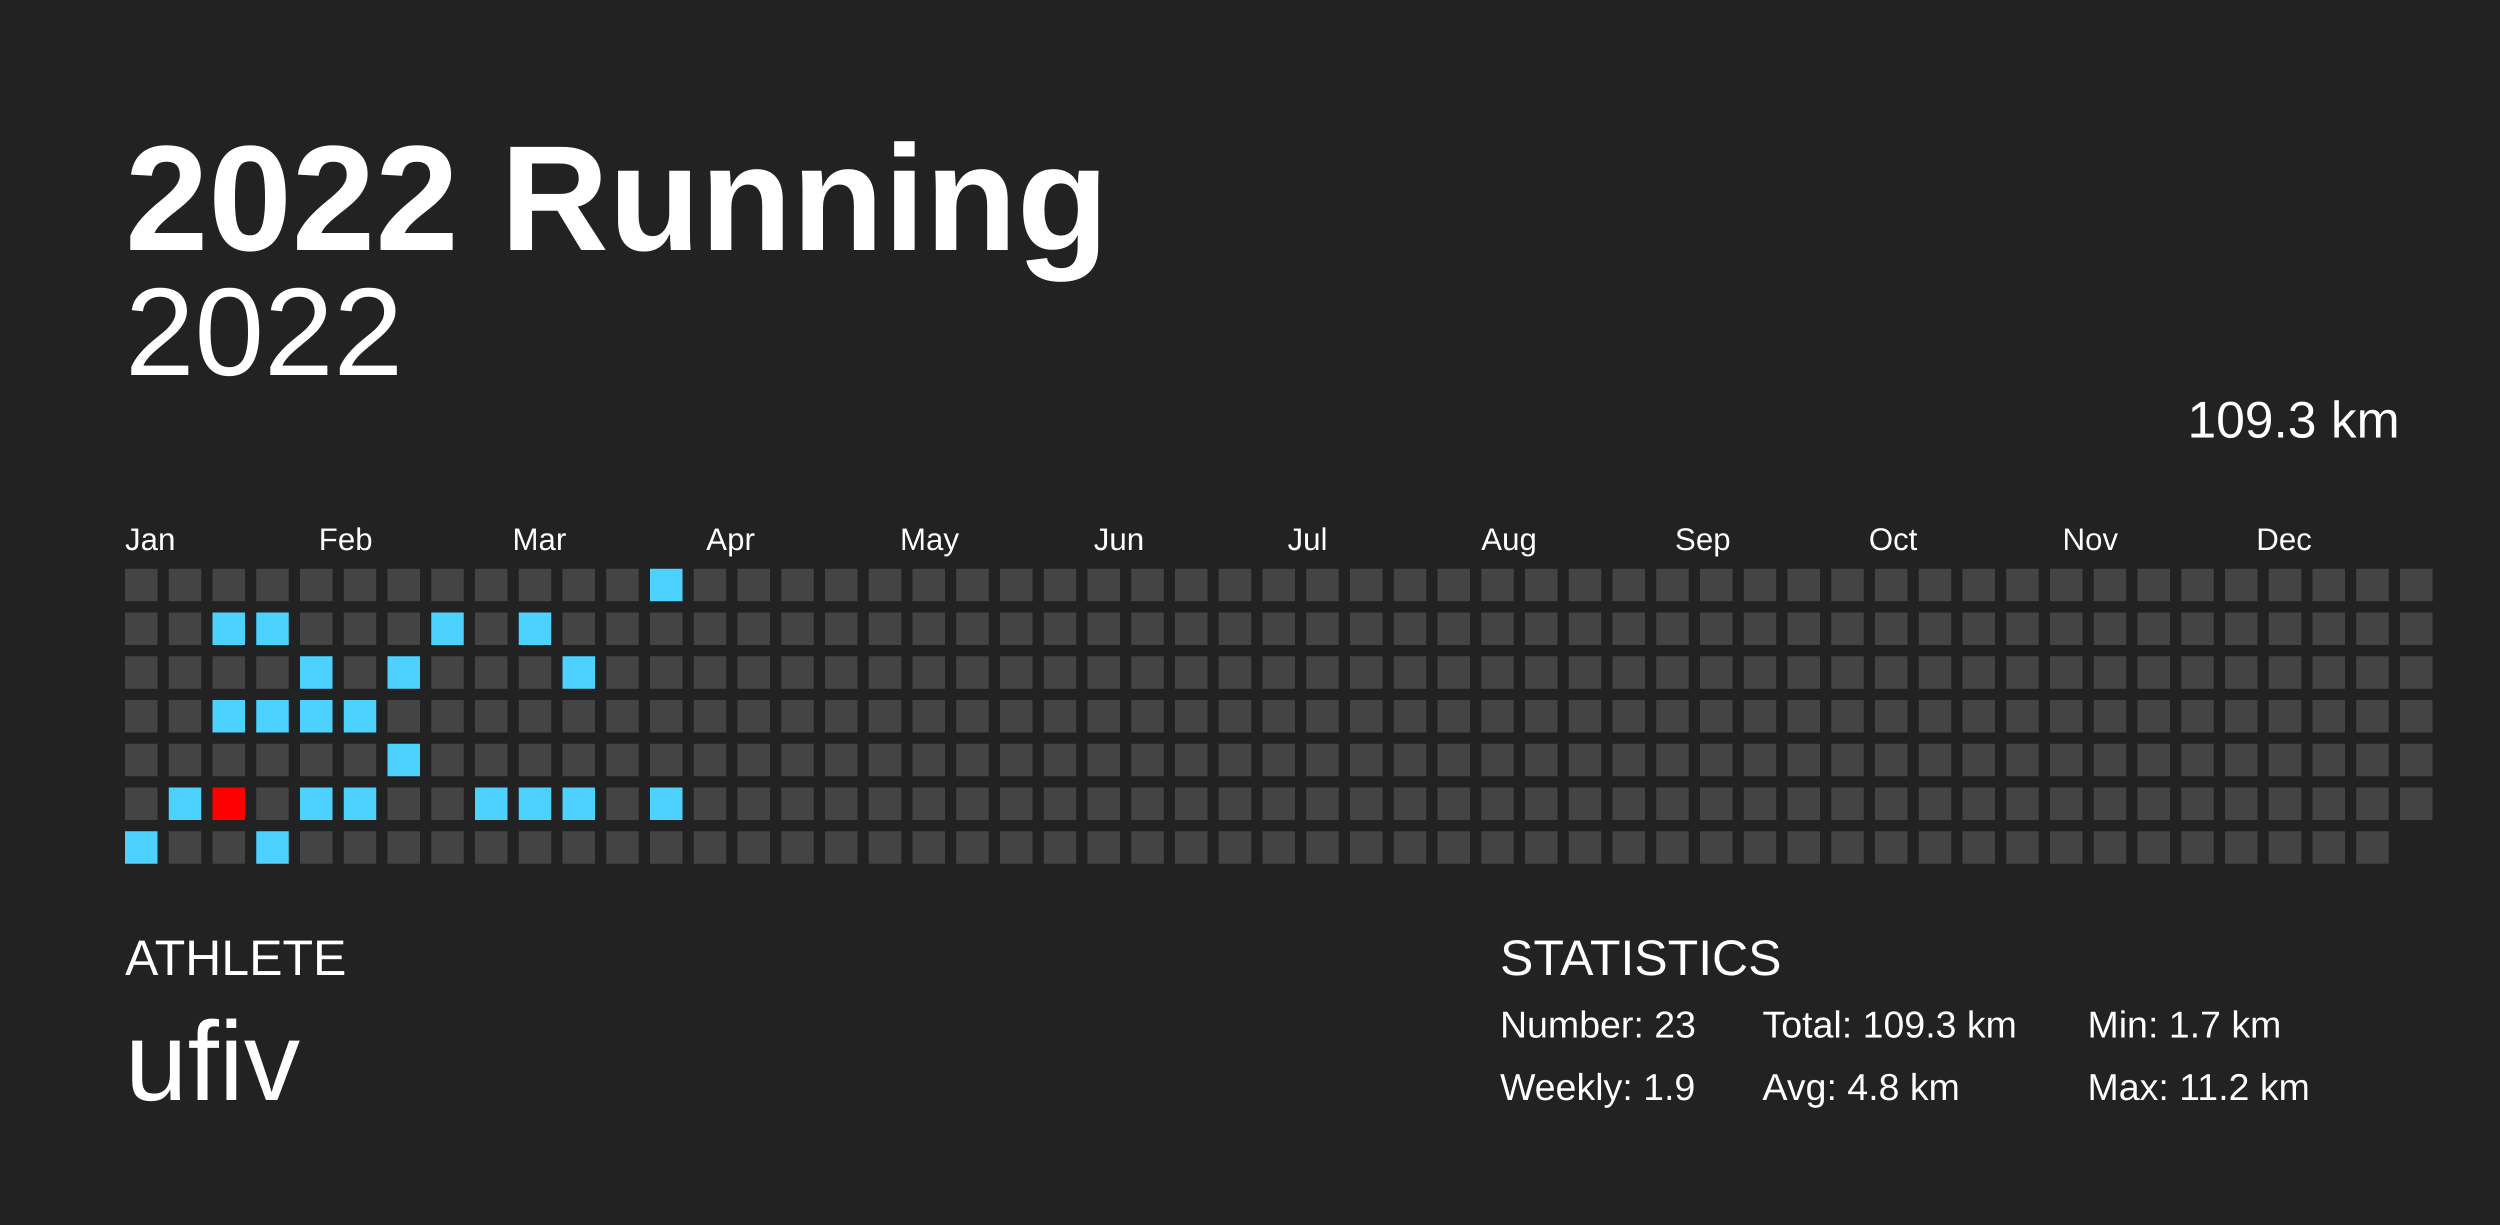
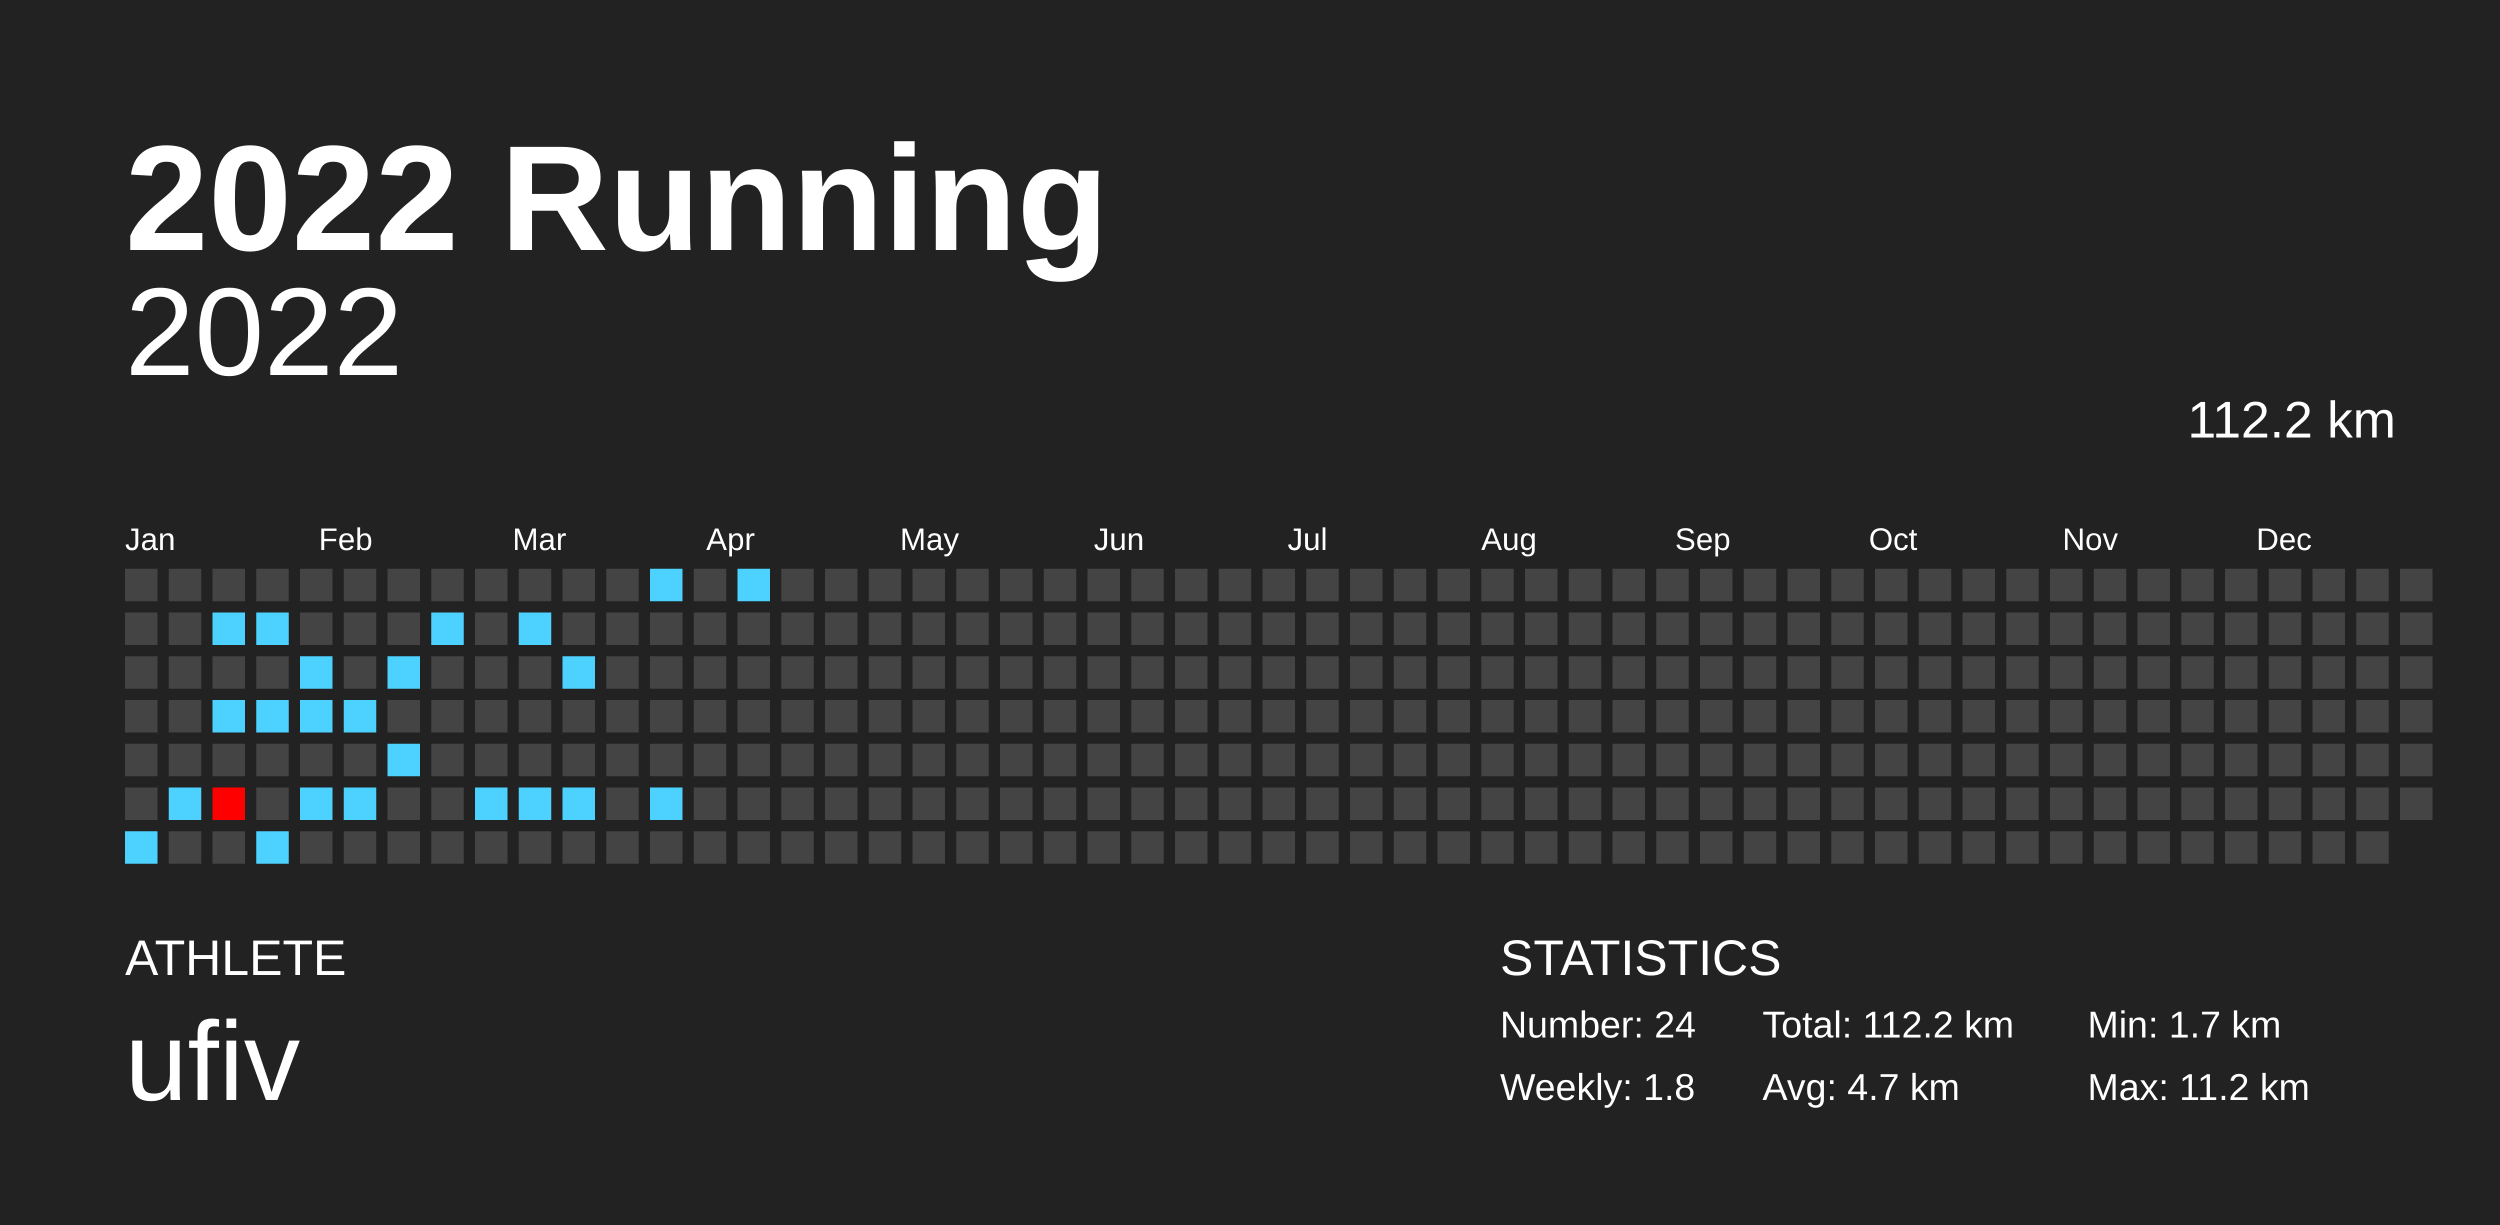
<svg xmlns="http://www.w3.org/2000/svg" baseProfile="full" height="98mm" version="1.1" viewBox="0,0,200,98" width="200mm">
  <defs />
  <rect fill="#222222" height="98" width="200" x="0" y="0" />
  <text fill="#FFFFFF" style="font-size:12px; font-family:Arial; font-weight:bold;" x="10" y="20">2022 Running</text>
  <text fill="#FFFFFF" style="font-size:4px; font-family:Arial" x="10" y="78">ATHLETE</text>
  <text fill="#FFFFFF" style="font-size:9px; font-family:Arial" x="10" y="88">ufiv</text>
  <text fill="#FFFFFF" style="font-size:4px; font-family:Arial" x="120" y="78">STATISTICS</text>
-   <text fill="#FFFFFF" style="font-size:3px; font-family:Arial" x="120" y="83">Number: 23</text>
-   <text fill="#FFFFFF" style="font-size:3px; font-family:Arial" x="120" y="88">Weekly: 1.9</text>
-   <text fill="#FFFFFF" style="font-size:3px; font-family:Arial" x="141" y="83">Total: 109.3 km</text>
-   <text fill="#FFFFFF" style="font-size:3px; font-family:Arial" x="141" y="88">Avg: 4.8 km</text>
+   <text fill="#FFFFFF" style="font-size:3px; font-family:Arial" x="120" y="83">Number: 24</text>
+   <text fill="#FFFFFF" style="font-size:3px; font-family:Arial" x="120" y="88">Weekly: 1.8</text>
+   <text fill="#FFFFFF" style="font-size:3px; font-family:Arial" x="141" y="83">Total: 112.2 km</text>
+   <text fill="#FFFFFF" style="font-size:3px; font-family:Arial" x="141" y="88">Avg: 4.7 km</text>
  <text fill="#FFFFFF" style="font-size:3px; font-family:Arial" x="167" y="83">Min: 1.7 km</text>
  <text fill="#FFFFFF" style="font-size:3px; font-family:Arial" x="167" y="88">Max: 11.2 km</text>
  <text alignment-baseline="hanging" fill="#FFFFFF" style="font-size:10.0px; font-family:Arial;" x="10" y="30">2022</text>
-   <text alignment-baseline="hanging" fill="#FFFFFF" style="font-size:4.125px; font-family:Arial;" x="175" y="35">109.3 km</text>
+   <text alignment-baseline="hanging" fill="#FFFFFF" style="font-size:4.125px; font-family:Arial;" x="175" y="35">112.2 km</text>
  <text fill="#FFFFFF" style="font-size:2.5px; font-family:Arial" x="10.0" y="44">Jan</text>
  <text fill="#FFFFFF" style="font-size:2.5px; font-family:Arial" x="25.5" y="44">Feb</text>
  <text fill="#FFFFFF" style="font-size:2.5px; font-family:Arial" x="41.0" y="44">Mar</text>
  <text fill="#FFFFFF" style="font-size:2.5px; font-family:Arial" x="56.5" y="44">Apr</text>
  <text fill="#FFFFFF" style="font-size:2.5px; font-family:Arial" x="72.0" y="44">May</text>
  <text fill="#FFFFFF" style="font-size:2.5px; font-family:Arial" x="87.5" y="44">Jun</text>
  <text fill="#FFFFFF" style="font-size:2.5px; font-family:Arial" x="103.0" y="44">Jul</text>
  <text fill="#FFFFFF" style="font-size:2.5px; font-family:Arial" x="118.5" y="44">Aug</text>
  <text fill="#FFFFFF" style="font-size:2.5px; font-family:Arial" x="134.0" y="44">Sep</text>
  <text fill="#FFFFFF" style="font-size:2.5px; font-family:Arial" x="149.5" y="44">Oct</text>
  <text fill="#FFFFFF" style="font-size:2.5px; font-family:Arial" x="165.0" y="44">Nov</text>
  <text fill="#FFFFFF" style="font-size:2.5px; font-family:Arial" x="180.5" y="44">Dec</text>
  <rect fill="#444444" height="2.6" width="2.6" x="10.0" y="45.5" />
  <rect fill="#444444" height="2.6" width="2.6" x="10.0" y="49.0" />
  <rect fill="#444444" height="2.6" width="2.6" x="10.0" y="52.5" />
  <rect fill="#444444" height="2.6" width="2.6" x="10.0" y="56.0" />
  <rect fill="#444444" height="2.6" width="2.6" x="10.0" y="59.5" />
  <rect fill="#444444" height="2.6" width="2.6" x="10.0" y="63.0" />
  <rect fill="#4dd2ff" height="2.6" width="2.6" x="10.0" y="66.5" />
  <rect fill="#444444" height="2.6" width="2.6" x="13.5" y="45.5" />
  <rect fill="#444444" height="2.6" width="2.6" x="13.5" y="49.0" />
  <rect fill="#444444" height="2.6" width="2.6" x="13.5" y="52.5" />
  <rect fill="#444444" height="2.6" width="2.6" x="13.5" y="56.0" />
  <rect fill="#444444" height="2.6" width="2.6" x="13.5" y="59.5" />
  <rect fill="#4dd2ff" height="2.6" width="2.6" x="13.5" y="63.0" />
  <rect fill="#444444" height="2.6" width="2.6" x="13.5" y="66.5" />
  <rect fill="#444444" height="2.6" width="2.6" x="17.0" y="45.5" />
  <rect fill="#4dd2ff" height="2.6" width="2.6" x="17.0" y="49.0" />
  <rect fill="#444444" height="2.6" width="2.6" x="17.0" y="52.5" />
  <rect fill="#4dd2ff" height="2.6" width="2.6" x="17.0" y="56.0" />
  <rect fill="#444444" height="2.6" width="2.6" x="17.0" y="59.5" />
  <rect fill="#ff0000" height="2.6" width="2.6" x="17.0" y="63.0" />
  <rect fill="#444444" height="2.6" width="2.6" x="17.0" y="66.5" />
  <rect fill="#444444" height="2.6" width="2.6" x="20.5" y="45.5" />
  <rect fill="#4dd2ff" height="2.6" width="2.6" x="20.5" y="49.0" />
  <rect fill="#444444" height="2.6" width="2.6" x="20.5" y="52.5" />
  <rect fill="#4dd2ff" height="2.6" width="2.6" x="20.5" y="56.0" />
  <rect fill="#444444" height="2.6" width="2.6" x="20.5" y="59.5" />
  <rect fill="#444444" height="2.6" width="2.6" x="20.5" y="63.0" />
  <rect fill="#4dd2ff" height="2.6" width="2.6" x="20.5" y="66.5" />
  <rect fill="#444444" height="2.6" width="2.6" x="24.0" y="45.5" />
  <rect fill="#444444" height="2.6" width="2.6" x="24.0" y="49.0" />
  <rect fill="#4dd2ff" height="2.6" width="2.6" x="24.0" y="52.5" />
  <rect fill="#4dd2ff" height="2.6" width="2.6" x="24.0" y="56.0" />
  <rect fill="#444444" height="2.6" width="2.6" x="24.0" y="59.5" />
  <rect fill="#4dd2ff" height="2.6" width="2.6" x="24.0" y="63.0" />
  <rect fill="#444444" height="2.6" width="2.6" x="24.0" y="66.5" />
  <rect fill="#444444" height="2.6" width="2.6" x="27.5" y="45.5" />
  <rect fill="#444444" height="2.6" width="2.6" x="27.5" y="49.0" />
  <rect fill="#444444" height="2.6" width="2.6" x="27.5" y="52.5" />
  <rect fill="#4dd2ff" height="2.6" width="2.6" x="27.5" y="56.0" />
  <rect fill="#444444" height="2.6" width="2.6" x="27.5" y="59.5" />
  <rect fill="#4dd2ff" height="2.6" width="2.6" x="27.5" y="63.0" />
  <rect fill="#444444" height="2.6" width="2.6" x="27.5" y="66.5" />
  <rect fill="#444444" height="2.6" width="2.6" x="31.0" y="45.5" />
  <rect fill="#444444" height="2.6" width="2.6" x="31.0" y="49.0" />
  <rect fill="#4dd2ff" height="2.6" width="2.6" x="31.0" y="52.5" />
  <rect fill="#444444" height="2.6" width="2.6" x="31.0" y="56.0" />
  <rect fill="#4dd2ff" height="2.6" width="2.6" x="31.0" y="59.5" />
  <rect fill="#444444" height="2.6" width="2.6" x="31.0" y="63.0" />
  <rect fill="#444444" height="2.6" width="2.6" x="31.0" y="66.5" />
  <rect fill="#444444" height="2.6" width="2.6" x="34.5" y="45.5" />
  <rect fill="#4dd2ff" height="2.6" width="2.6" x="34.5" y="49.0" />
  <rect fill="#444444" height="2.6" width="2.6" x="34.5" y="52.5" />
  <rect fill="#444444" height="2.6" width="2.6" x="34.5" y="56.0" />
  <rect fill="#444444" height="2.6" width="2.6" x="34.5" y="59.5" />
  <rect fill="#444444" height="2.6" width="2.6" x="34.5" y="63.0" />
  <rect fill="#444444" height="2.6" width="2.6" x="34.5" y="66.5" />
  <rect fill="#444444" height="2.6" width="2.6" x="38.0" y="45.5" />
  <rect fill="#444444" height="2.6" width="2.6" x="38.0" y="49.0" />
  <rect fill="#444444" height="2.6" width="2.6" x="38.0" y="52.5" />
  <rect fill="#444444" height="2.6" width="2.6" x="38.0" y="56.0" />
  <rect fill="#444444" height="2.6" width="2.6" x="38.0" y="59.5" />
  <rect fill="#4dd2ff" height="2.6" width="2.6" x="38.0" y="63.0" />
  <rect fill="#444444" height="2.6" width="2.6" x="38.0" y="66.5" />
  <rect fill="#444444" height="2.6" width="2.6" x="41.5" y="45.5" />
  <rect fill="#4dd2ff" height="2.6" width="2.6" x="41.5" y="49.0" />
  <rect fill="#444444" height="2.6" width="2.6" x="41.5" y="52.5" />
  <rect fill="#444444" height="2.6" width="2.6" x="41.5" y="56.0" />
  <rect fill="#444444" height="2.6" width="2.6" x="41.5" y="59.5" />
  <rect fill="#4dd2ff" height="2.6" width="2.6" x="41.5" y="63.0" />
  <rect fill="#444444" height="2.6" width="2.6" x="41.5" y="66.5" />
  <rect fill="#444444" height="2.6" width="2.6" x="45.0" y="45.5" />
  <rect fill="#444444" height="2.6" width="2.6" x="45.0" y="49.0" />
  <rect fill="#4dd2ff" height="2.6" width="2.6" x="45.0" y="52.5" />
  <rect fill="#444444" height="2.6" width="2.6" x="45.0" y="56.0" />
  <rect fill="#444444" height="2.6" width="2.6" x="45.0" y="59.5" />
  <rect fill="#4dd2ff" height="2.6" width="2.6" x="45.0" y="63.0" />
  <rect fill="#444444" height="2.6" width="2.6" x="45.0" y="66.5" />
  <rect fill="#444444" height="2.6" width="2.6" x="48.5" y="45.5" />
  <rect fill="#444444" height="2.6" width="2.6" x="48.5" y="49.0" />
  <rect fill="#444444" height="2.6" width="2.6" x="48.5" y="52.5" />
  <rect fill="#444444" height="2.6" width="2.6" x="48.5" y="56.0" />
  <rect fill="#444444" height="2.6" width="2.6" x="48.5" y="59.5" />
  <rect fill="#444444" height="2.6" width="2.6" x="48.5" y="63.0" />
  <rect fill="#444444" height="2.6" width="2.6" x="48.5" y="66.5" />
  <rect fill="#4dd2ff" height="2.6" width="2.6" x="52.0" y="45.5" />
  <rect fill="#444444" height="2.6" width="2.6" x="52.0" y="49.0" />
  <rect fill="#444444" height="2.6" width="2.6" x="52.0" y="52.5" />
  <rect fill="#444444" height="2.6" width="2.6" x="52.0" y="56.0" />
  <rect fill="#444444" height="2.6" width="2.6" x="52.0" y="59.5" />
  <rect fill="#4dd2ff" height="2.6" width="2.6" x="52.0" y="63.0" />
  <rect fill="#444444" height="2.6" width="2.6" x="52.0" y="66.5" />
  <rect fill="#444444" height="2.6" width="2.6" x="55.5" y="45.5" />
  <rect fill="#444444" height="2.6" width="2.6" x="55.5" y="49.0" />
  <rect fill="#444444" height="2.6" width="2.6" x="55.5" y="52.5" />
  <rect fill="#444444" height="2.6" width="2.6" x="55.5" y="56.0" />
  <rect fill="#444444" height="2.6" width="2.6" x="55.5" y="59.5" />
  <rect fill="#444444" height="2.6" width="2.6" x="55.5" y="63.0" />
  <rect fill="#444444" height="2.6" width="2.6" x="55.5" y="66.5" />
-   <rect fill="#444444" height="2.6" width="2.6" x="59.0" y="45.5" />
+   <rect fill="#4dd2ff" height="2.6" width="2.6" x="59.0" y="45.5" />
  <rect fill="#444444" height="2.6" width="2.6" x="59.0" y="49.0" />
  <rect fill="#444444" height="2.6" width="2.6" x="59.0" y="52.5" />
  <rect fill="#444444" height="2.6" width="2.6" x="59.0" y="56.0" />
  <rect fill="#444444" height="2.6" width="2.6" x="59.0" y="59.5" />
  <rect fill="#444444" height="2.6" width="2.6" x="59.0" y="63.0" />
  <rect fill="#444444" height="2.6" width="2.6" x="59.0" y="66.5" />
  <rect fill="#444444" height="2.6" width="2.6" x="62.5" y="45.5" />
  <rect fill="#444444" height="2.6" width="2.6" x="62.5" y="49.0" />
  <rect fill="#444444" height="2.6" width="2.6" x="62.5" y="52.5" />
  <rect fill="#444444" height="2.6" width="2.6" x="62.5" y="56.0" />
  <rect fill="#444444" height="2.6" width="2.6" x="62.5" y="59.5" />
  <rect fill="#444444" height="2.6" width="2.6" x="62.5" y="63.0" />
  <rect fill="#444444" height="2.6" width="2.6" x="62.5" y="66.5" />
  <rect fill="#444444" height="2.6" width="2.6" x="66.0" y="45.5" />
  <rect fill="#444444" height="2.6" width="2.6" x="66.0" y="49.0" />
  <rect fill="#444444" height="2.6" width="2.6" x="66.0" y="52.5" />
  <rect fill="#444444" height="2.6" width="2.6" x="66.0" y="56.0" />
  <rect fill="#444444" height="2.6" width="2.6" x="66.0" y="59.5" />
  <rect fill="#444444" height="2.6" width="2.6" x="66.0" y="63.0" />
  <rect fill="#444444" height="2.6" width="2.6" x="66.0" y="66.5" />
  <rect fill="#444444" height="2.6" width="2.6" x="69.5" y="45.5" />
  <rect fill="#444444" height="2.6" width="2.6" x="69.5" y="49.0" />
  <rect fill="#444444" height="2.6" width="2.6" x="69.5" y="52.5" />
  <rect fill="#444444" height="2.6" width="2.6" x="69.5" y="56.0" />
  <rect fill="#444444" height="2.6" width="2.6" x="69.5" y="59.5" />
  <rect fill="#444444" height="2.6" width="2.6" x="69.5" y="63.0" />
  <rect fill="#444444" height="2.6" width="2.6" x="69.5" y="66.5" />
  <rect fill="#444444" height="2.6" width="2.6" x="73.0" y="45.5" />
  <rect fill="#444444" height="2.6" width="2.6" x="73.0" y="49.0" />
  <rect fill="#444444" height="2.6" width="2.6" x="73.0" y="52.5" />
  <rect fill="#444444" height="2.6" width="2.6" x="73.0" y="56.0" />
  <rect fill="#444444" height="2.6" width="2.6" x="73.0" y="59.5" />
  <rect fill="#444444" height="2.6" width="2.6" x="73.0" y="63.0" />
  <rect fill="#444444" height="2.6" width="2.6" x="73.0" y="66.5" />
  <rect fill="#444444" height="2.6" width="2.6" x="76.5" y="45.5" />
  <rect fill="#444444" height="2.6" width="2.6" x="76.5" y="49.0" />
  <rect fill="#444444" height="2.6" width="2.6" x="76.5" y="52.5" />
  <rect fill="#444444" height="2.6" width="2.6" x="76.5" y="56.0" />
  <rect fill="#444444" height="2.6" width="2.6" x="76.5" y="59.5" />
  <rect fill="#444444" height="2.6" width="2.6" x="76.5" y="63.0" />
  <rect fill="#444444" height="2.6" width="2.6" x="76.5" y="66.5" />
  <rect fill="#444444" height="2.6" width="2.6" x="80.0" y="45.5" />
  <rect fill="#444444" height="2.6" width="2.6" x="80.0" y="49.0" />
  <rect fill="#444444" height="2.6" width="2.6" x="80.0" y="52.5" />
  <rect fill="#444444" height="2.6" width="2.6" x="80.0" y="56.0" />
  <rect fill="#444444" height="2.6" width="2.6" x="80.0" y="59.5" />
  <rect fill="#444444" height="2.6" width="2.6" x="80.0" y="63.0" />
  <rect fill="#444444" height="2.6" width="2.6" x="80.0" y="66.5" />
  <rect fill="#444444" height="2.6" width="2.6" x="83.5" y="45.5" />
  <rect fill="#444444" height="2.6" width="2.6" x="83.5" y="49.0" />
  <rect fill="#444444" height="2.6" width="2.6" x="83.5" y="52.5" />
  <rect fill="#444444" height="2.6" width="2.6" x="83.5" y="56.0" />
  <rect fill="#444444" height="2.6" width="2.6" x="83.5" y="59.5" />
  <rect fill="#444444" height="2.6" width="2.6" x="83.5" y="63.0" />
  <rect fill="#444444" height="2.6" width="2.6" x="83.5" y="66.5" />
  <rect fill="#444444" height="2.6" width="2.6" x="87.0" y="45.5" />
  <rect fill="#444444" height="2.6" width="2.6" x="87.0" y="49.0" />
  <rect fill="#444444" height="2.6" width="2.6" x="87.0" y="52.5" />
  <rect fill="#444444" height="2.6" width="2.6" x="87.0" y="56.0" />
  <rect fill="#444444" height="2.6" width="2.6" x="87.0" y="59.5" />
  <rect fill="#444444" height="2.6" width="2.6" x="87.0" y="63.0" />
  <rect fill="#444444" height="2.6" width="2.6" x="87.0" y="66.5" />
  <rect fill="#444444" height="2.6" width="2.6" x="90.5" y="45.5" />
  <rect fill="#444444" height="2.6" width="2.6" x="90.5" y="49.0" />
  <rect fill="#444444" height="2.6" width="2.6" x="90.5" y="52.5" />
  <rect fill="#444444" height="2.6" width="2.6" x="90.5" y="56.0" />
  <rect fill="#444444" height="2.6" width="2.6" x="90.5" y="59.5" />
  <rect fill="#444444" height="2.6" width="2.6" x="90.5" y="63.0" />
  <rect fill="#444444" height="2.6" width="2.6" x="90.5" y="66.5" />
  <rect fill="#444444" height="2.6" width="2.6" x="94.0" y="45.5" />
  <rect fill="#444444" height="2.6" width="2.6" x="94.0" y="49.0" />
  <rect fill="#444444" height="2.6" width="2.6" x="94.0" y="52.5" />
  <rect fill="#444444" height="2.6" width="2.6" x="94.0" y="56.0" />
  <rect fill="#444444" height="2.6" width="2.6" x="94.0" y="59.5" />
  <rect fill="#444444" height="2.6" width="2.6" x="94.0" y="63.0" />
  <rect fill="#444444" height="2.6" width="2.6" x="94.0" y="66.5" />
  <rect fill="#444444" height="2.6" width="2.6" x="97.5" y="45.5" />
  <rect fill="#444444" height="2.6" width="2.6" x="97.5" y="49.0" />
  <rect fill="#444444" height="2.6" width="2.6" x="97.5" y="52.5" />
  <rect fill="#444444" height="2.6" width="2.6" x="97.5" y="56.0" />
  <rect fill="#444444" height="2.6" width="2.6" x="97.5" y="59.5" />
  <rect fill="#444444" height="2.6" width="2.6" x="97.5" y="63.0" />
  <rect fill="#444444" height="2.6" width="2.6" x="97.5" y="66.5" />
  <rect fill="#444444" height="2.6" width="2.6" x="101.0" y="45.5" />
  <rect fill="#444444" height="2.6" width="2.6" x="101.0" y="49.0" />
  <rect fill="#444444" height="2.6" width="2.6" x="101.0" y="52.5" />
  <rect fill="#444444" height="2.6" width="2.6" x="101.0" y="56.0" />
  <rect fill="#444444" height="2.6" width="2.6" x="101.0" y="59.5" />
  <rect fill="#444444" height="2.6" width="2.6" x="101.0" y="63.0" />
  <rect fill="#444444" height="2.6" width="2.6" x="101.0" y="66.5" />
  <rect fill="#444444" height="2.6" width="2.6" x="104.5" y="45.5" />
  <rect fill="#444444" height="2.6" width="2.6" x="104.5" y="49.0" />
  <rect fill="#444444" height="2.6" width="2.6" x="104.5" y="52.5" />
  <rect fill="#444444" height="2.6" width="2.6" x="104.5" y="56.0" />
  <rect fill="#444444" height="2.6" width="2.6" x="104.5" y="59.5" />
  <rect fill="#444444" height="2.6" width="2.6" x="104.5" y="63.0" />
  <rect fill="#444444" height="2.6" width="2.6" x="104.5" y="66.5" />
  <rect fill="#444444" height="2.6" width="2.6" x="108.0" y="45.5" />
  <rect fill="#444444" height="2.6" width="2.6" x="108.0" y="49.0" />
  <rect fill="#444444" height="2.6" width="2.6" x="108.0" y="52.5" />
  <rect fill="#444444" height="2.6" width="2.6" x="108.0" y="56.0" />
  <rect fill="#444444" height="2.6" width="2.6" x="108.0" y="59.5" />
  <rect fill="#444444" height="2.6" width="2.6" x="108.0" y="63.0" />
  <rect fill="#444444" height="2.6" width="2.6" x="108.0" y="66.5" />
  <rect fill="#444444" height="2.6" width="2.6" x="111.5" y="45.5" />
  <rect fill="#444444" height="2.6" width="2.6" x="111.5" y="49.0" />
  <rect fill="#444444" height="2.6" width="2.6" x="111.5" y="52.5" />
  <rect fill="#444444" height="2.6" width="2.6" x="111.5" y="56.0" />
  <rect fill="#444444" height="2.6" width="2.6" x="111.5" y="59.5" />
  <rect fill="#444444" height="2.6" width="2.6" x="111.5" y="63.0" />
  <rect fill="#444444" height="2.6" width="2.6" x="111.5" y="66.5" />
  <rect fill="#444444" height="2.6" width="2.6" x="115.0" y="45.5" />
  <rect fill="#444444" height="2.6" width="2.6" x="115.0" y="49.0" />
  <rect fill="#444444" height="2.6" width="2.6" x="115.0" y="52.5" />
  <rect fill="#444444" height="2.6" width="2.6" x="115.0" y="56.0" />
  <rect fill="#444444" height="2.6" width="2.6" x="115.0" y="59.5" />
  <rect fill="#444444" height="2.6" width="2.6" x="115.0" y="63.0" />
  <rect fill="#444444" height="2.6" width="2.6" x="115.0" y="66.5" />
  <rect fill="#444444" height="2.6" width="2.6" x="118.5" y="45.5" />
  <rect fill="#444444" height="2.6" width="2.6" x="118.5" y="49.0" />
  <rect fill="#444444" height="2.6" width="2.6" x="118.5" y="52.5" />
  <rect fill="#444444" height="2.6" width="2.6" x="118.5" y="56.0" />
  <rect fill="#444444" height="2.6" width="2.6" x="118.5" y="59.5" />
  <rect fill="#444444" height="2.6" width="2.6" x="118.5" y="63.0" />
  <rect fill="#444444" height="2.6" width="2.6" x="118.5" y="66.5" />
  <rect fill="#444444" height="2.6" width="2.6" x="122.0" y="45.5" />
  <rect fill="#444444" height="2.6" width="2.6" x="122.0" y="49.0" />
  <rect fill="#444444" height="2.6" width="2.6" x="122.0" y="52.5" />
  <rect fill="#444444" height="2.6" width="2.6" x="122.0" y="56.0" />
  <rect fill="#444444" height="2.6" width="2.6" x="122.0" y="59.5" />
  <rect fill="#444444" height="2.6" width="2.6" x="122.0" y="63.0" />
  <rect fill="#444444" height="2.6" width="2.6" x="122.0" y="66.5" />
  <rect fill="#444444" height="2.6" width="2.6" x="125.5" y="45.5" />
  <rect fill="#444444" height="2.6" width="2.6" x="125.5" y="49.0" />
  <rect fill="#444444" height="2.6" width="2.6" x="125.5" y="52.5" />
  <rect fill="#444444" height="2.6" width="2.6" x="125.5" y="56.0" />
  <rect fill="#444444" height="2.6" width="2.6" x="125.5" y="59.5" />
  <rect fill="#444444" height="2.6" width="2.6" x="125.5" y="63.0" />
  <rect fill="#444444" height="2.6" width="2.6" x="125.5" y="66.5" />
  <rect fill="#444444" height="2.6" width="2.6" x="129.0" y="45.5" />
  <rect fill="#444444" height="2.6" width="2.6" x="129.0" y="49.0" />
  <rect fill="#444444" height="2.6" width="2.6" x="129.0" y="52.5" />
  <rect fill="#444444" height="2.6" width="2.6" x="129.0" y="56.0" />
  <rect fill="#444444" height="2.6" width="2.6" x="129.0" y="59.5" />
  <rect fill="#444444" height="2.6" width="2.6" x="129.0" y="63.0" />
  <rect fill="#444444" height="2.6" width="2.6" x="129.0" y="66.5" />
  <rect fill="#444444" height="2.6" width="2.6" x="132.5" y="45.5" />
  <rect fill="#444444" height="2.6" width="2.6" x="132.5" y="49.0" />
  <rect fill="#444444" height="2.6" width="2.6" x="132.5" y="52.5" />
  <rect fill="#444444" height="2.6" width="2.6" x="132.5" y="56.0" />
  <rect fill="#444444" height="2.6" width="2.6" x="132.5" y="59.5" />
  <rect fill="#444444" height="2.6" width="2.6" x="132.5" y="63.0" />
  <rect fill="#444444" height="2.6" width="2.6" x="132.5" y="66.5" />
  <rect fill="#444444" height="2.6" width="2.6" x="136.0" y="45.5" />
  <rect fill="#444444" height="2.6" width="2.6" x="136.0" y="49.0" />
  <rect fill="#444444" height="2.6" width="2.6" x="136.0" y="52.5" />
  <rect fill="#444444" height="2.6" width="2.6" x="136.0" y="56.0" />
  <rect fill="#444444" height="2.6" width="2.6" x="136.0" y="59.5" />
  <rect fill="#444444" height="2.6" width="2.6" x="136.0" y="63.0" />
  <rect fill="#444444" height="2.6" width="2.6" x="136.0" y="66.5" />
  <rect fill="#444444" height="2.6" width="2.6" x="139.5" y="45.5" />
  <rect fill="#444444" height="2.6" width="2.6" x="139.5" y="49.0" />
  <rect fill="#444444" height="2.6" width="2.6" x="139.5" y="52.5" />
  <rect fill="#444444" height="2.6" width="2.6" x="139.5" y="56.0" />
  <rect fill="#444444" height="2.6" width="2.6" x="139.5" y="59.5" />
  <rect fill="#444444" height="2.6" width="2.6" x="139.5" y="63.0" />
  <rect fill="#444444" height="2.6" width="2.6" x="139.5" y="66.5" />
  <rect fill="#444444" height="2.6" width="2.6" x="143.0" y="45.5" />
  <rect fill="#444444" height="2.6" width="2.6" x="143.0" y="49.0" />
  <rect fill="#444444" height="2.6" width="2.6" x="143.0" y="52.5" />
  <rect fill="#444444" height="2.6" width="2.6" x="143.0" y="56.0" />
  <rect fill="#444444" height="2.6" width="2.6" x="143.0" y="59.5" />
  <rect fill="#444444" height="2.6" width="2.6" x="143.0" y="63.0" />
  <rect fill="#444444" height="2.6" width="2.6" x="143.0" y="66.5" />
  <rect fill="#444444" height="2.6" width="2.6" x="146.5" y="45.5" />
  <rect fill="#444444" height="2.6" width="2.6" x="146.5" y="49.0" />
  <rect fill="#444444" height="2.6" width="2.6" x="146.5" y="52.5" />
  <rect fill="#444444" height="2.6" width="2.6" x="146.5" y="56.0" />
  <rect fill="#444444" height="2.6" width="2.6" x="146.5" y="59.5" />
  <rect fill="#444444" height="2.6" width="2.6" x="146.5" y="63.0" />
  <rect fill="#444444" height="2.6" width="2.6" x="146.5" y="66.5" />
  <rect fill="#444444" height="2.6" width="2.6" x="150.0" y="45.5" />
  <rect fill="#444444" height="2.6" width="2.6" x="150.0" y="49.0" />
  <rect fill="#444444" height="2.6" width="2.6" x="150.0" y="52.5" />
  <rect fill="#444444" height="2.6" width="2.6" x="150.0" y="56.0" />
  <rect fill="#444444" height="2.6" width="2.6" x="150.0" y="59.5" />
  <rect fill="#444444" height="2.6" width="2.6" x="150.0" y="63.0" />
  <rect fill="#444444" height="2.6" width="2.6" x="150.0" y="66.5" />
  <rect fill="#444444" height="2.6" width="2.6" x="153.5" y="45.5" />
  <rect fill="#444444" height="2.6" width="2.6" x="153.5" y="49.0" />
  <rect fill="#444444" height="2.6" width="2.6" x="153.5" y="52.5" />
  <rect fill="#444444" height="2.6" width="2.6" x="153.5" y="56.0" />
  <rect fill="#444444" height="2.6" width="2.6" x="153.5" y="59.5" />
  <rect fill="#444444" height="2.6" width="2.6" x="153.5" y="63.0" />
  <rect fill="#444444" height="2.6" width="2.6" x="153.5" y="66.5" />
  <rect fill="#444444" height="2.6" width="2.6" x="157.0" y="45.5" />
  <rect fill="#444444" height="2.6" width="2.6" x="157.0" y="49.0" />
  <rect fill="#444444" height="2.6" width="2.6" x="157.0" y="52.5" />
  <rect fill="#444444" height="2.6" width="2.6" x="157.0" y="56.0" />
  <rect fill="#444444" height="2.6" width="2.6" x="157.0" y="59.5" />
  <rect fill="#444444" height="2.6" width="2.6" x="157.0" y="63.0" />
  <rect fill="#444444" height="2.6" width="2.6" x="157.0" y="66.5" />
  <rect fill="#444444" height="2.6" width="2.6" x="160.5" y="45.5" />
  <rect fill="#444444" height="2.6" width="2.6" x="160.5" y="49.0" />
  <rect fill="#444444" height="2.6" width="2.6" x="160.5" y="52.5" />
  <rect fill="#444444" height="2.6" width="2.6" x="160.5" y="56.0" />
  <rect fill="#444444" height="2.6" width="2.6" x="160.5" y="59.5" />
  <rect fill="#444444" height="2.6" width="2.6" x="160.5" y="63.0" />
  <rect fill="#444444" height="2.6" width="2.6" x="160.5" y="66.5" />
  <rect fill="#444444" height="2.6" width="2.6" x="164.0" y="45.5" />
  <rect fill="#444444" height="2.6" width="2.6" x="164.0" y="49.0" />
  <rect fill="#444444" height="2.6" width="2.6" x="164.0" y="52.5" />
  <rect fill="#444444" height="2.6" width="2.6" x="164.0" y="56.0" />
  <rect fill="#444444" height="2.6" width="2.6" x="164.0" y="59.5" />
  <rect fill="#444444" height="2.6" width="2.6" x="164.0" y="63.0" />
  <rect fill="#444444" height="2.6" width="2.6" x="164.0" y="66.5" />
  <rect fill="#444444" height="2.6" width="2.6" x="167.5" y="45.5" />
  <rect fill="#444444" height="2.6" width="2.6" x="167.5" y="49.0" />
  <rect fill="#444444" height="2.6" width="2.6" x="167.5" y="52.5" />
  <rect fill="#444444" height="2.6" width="2.6" x="167.5" y="56.0" />
  <rect fill="#444444" height="2.6" width="2.6" x="167.5" y="59.5" />
  <rect fill="#444444" height="2.6" width="2.6" x="167.5" y="63.0" />
  <rect fill="#444444" height="2.6" width="2.6" x="167.5" y="66.5" />
  <rect fill="#444444" height="2.6" width="2.6" x="171.0" y="45.5" />
  <rect fill="#444444" height="2.6" width="2.6" x="171.0" y="49.0" />
  <rect fill="#444444" height="2.6" width="2.6" x="171.0" y="52.5" />
  <rect fill="#444444" height="2.6" width="2.6" x="171.0" y="56.0" />
  <rect fill="#444444" height="2.6" width="2.6" x="171.0" y="59.5" />
  <rect fill="#444444" height="2.6" width="2.6" x="171.0" y="63.0" />
  <rect fill="#444444" height="2.6" width="2.6" x="171.0" y="66.5" />
  <rect fill="#444444" height="2.6" width="2.6" x="174.5" y="45.5" />
  <rect fill="#444444" height="2.6" width="2.6" x="174.5" y="49.0" />
  <rect fill="#444444" height="2.6" width="2.6" x="174.5" y="52.5" />
  <rect fill="#444444" height="2.6" width="2.6" x="174.5" y="56.0" />
  <rect fill="#444444" height="2.6" width="2.6" x="174.5" y="59.5" />
  <rect fill="#444444" height="2.6" width="2.6" x="174.5" y="63.0" />
  <rect fill="#444444" height="2.6" width="2.6" x="174.5" y="66.5" />
  <rect fill="#444444" height="2.6" width="2.6" x="178.0" y="45.5" />
  <rect fill="#444444" height="2.6" width="2.6" x="178.0" y="49.0" />
  <rect fill="#444444" height="2.6" width="2.6" x="178.0" y="52.5" />
  <rect fill="#444444" height="2.6" width="2.6" x="178.0" y="56.0" />
  <rect fill="#444444" height="2.6" width="2.6" x="178.0" y="59.5" />
  <rect fill="#444444" height="2.6" width="2.6" x="178.0" y="63.0" />
  <rect fill="#444444" height="2.6" width="2.6" x="178.0" y="66.5" />
  <rect fill="#444444" height="2.6" width="2.6" x="181.5" y="45.5" />
  <rect fill="#444444" height="2.6" width="2.6" x="181.5" y="49.0" />
  <rect fill="#444444" height="2.6" width="2.6" x="181.5" y="52.5" />
  <rect fill="#444444" height="2.6" width="2.6" x="181.5" y="56.0" />
  <rect fill="#444444" height="2.6" width="2.6" x="181.5" y="59.5" />
  <rect fill="#444444" height="2.6" width="2.6" x="181.5" y="63.0" />
  <rect fill="#444444" height="2.6" width="2.6" x="181.5" y="66.5" />
  <rect fill="#444444" height="2.6" width="2.6" x="185.0" y="45.5" />
  <rect fill="#444444" height="2.6" width="2.6" x="185.0" y="49.0" />
  <rect fill="#444444" height="2.6" width="2.6" x="185.0" y="52.5" />
  <rect fill="#444444" height="2.6" width="2.6" x="185.0" y="56.0" />
  <rect fill="#444444" height="2.6" width="2.6" x="185.0" y="59.5" />
  <rect fill="#444444" height="2.6" width="2.6" x="185.0" y="63.0" />
  <rect fill="#444444" height="2.6" width="2.6" x="185.0" y="66.5" />
  <rect fill="#444444" height="2.6" width="2.6" x="188.5" y="45.5" />
  <rect fill="#444444" height="2.6" width="2.6" x="188.5" y="49.0" />
  <rect fill="#444444" height="2.6" width="2.6" x="188.5" y="52.5" />
  <rect fill="#444444" height="2.6" width="2.6" x="188.5" y="56.0" />
  <rect fill="#444444" height="2.6" width="2.6" x="188.5" y="59.5" />
  <rect fill="#444444" height="2.6" width="2.6" x="188.5" y="63.0" />
  <rect fill="#444444" height="2.6" width="2.6" x="188.5" y="66.5" />
  <rect fill="#444444" height="2.6" width="2.6" x="192.0" y="45.5" />
  <rect fill="#444444" height="2.6" width="2.6" x="192.0" y="49.0" />
  <rect fill="#444444" height="2.6" width="2.6" x="192.0" y="52.5" />
  <rect fill="#444444" height="2.6" width="2.6" x="192.0" y="56.0" />
  <rect fill="#444444" height="2.6" width="2.6" x="192.0" y="59.5" />
  <rect fill="#444444" height="2.6" width="2.6" x="192.0" y="63.0" />
</svg>
